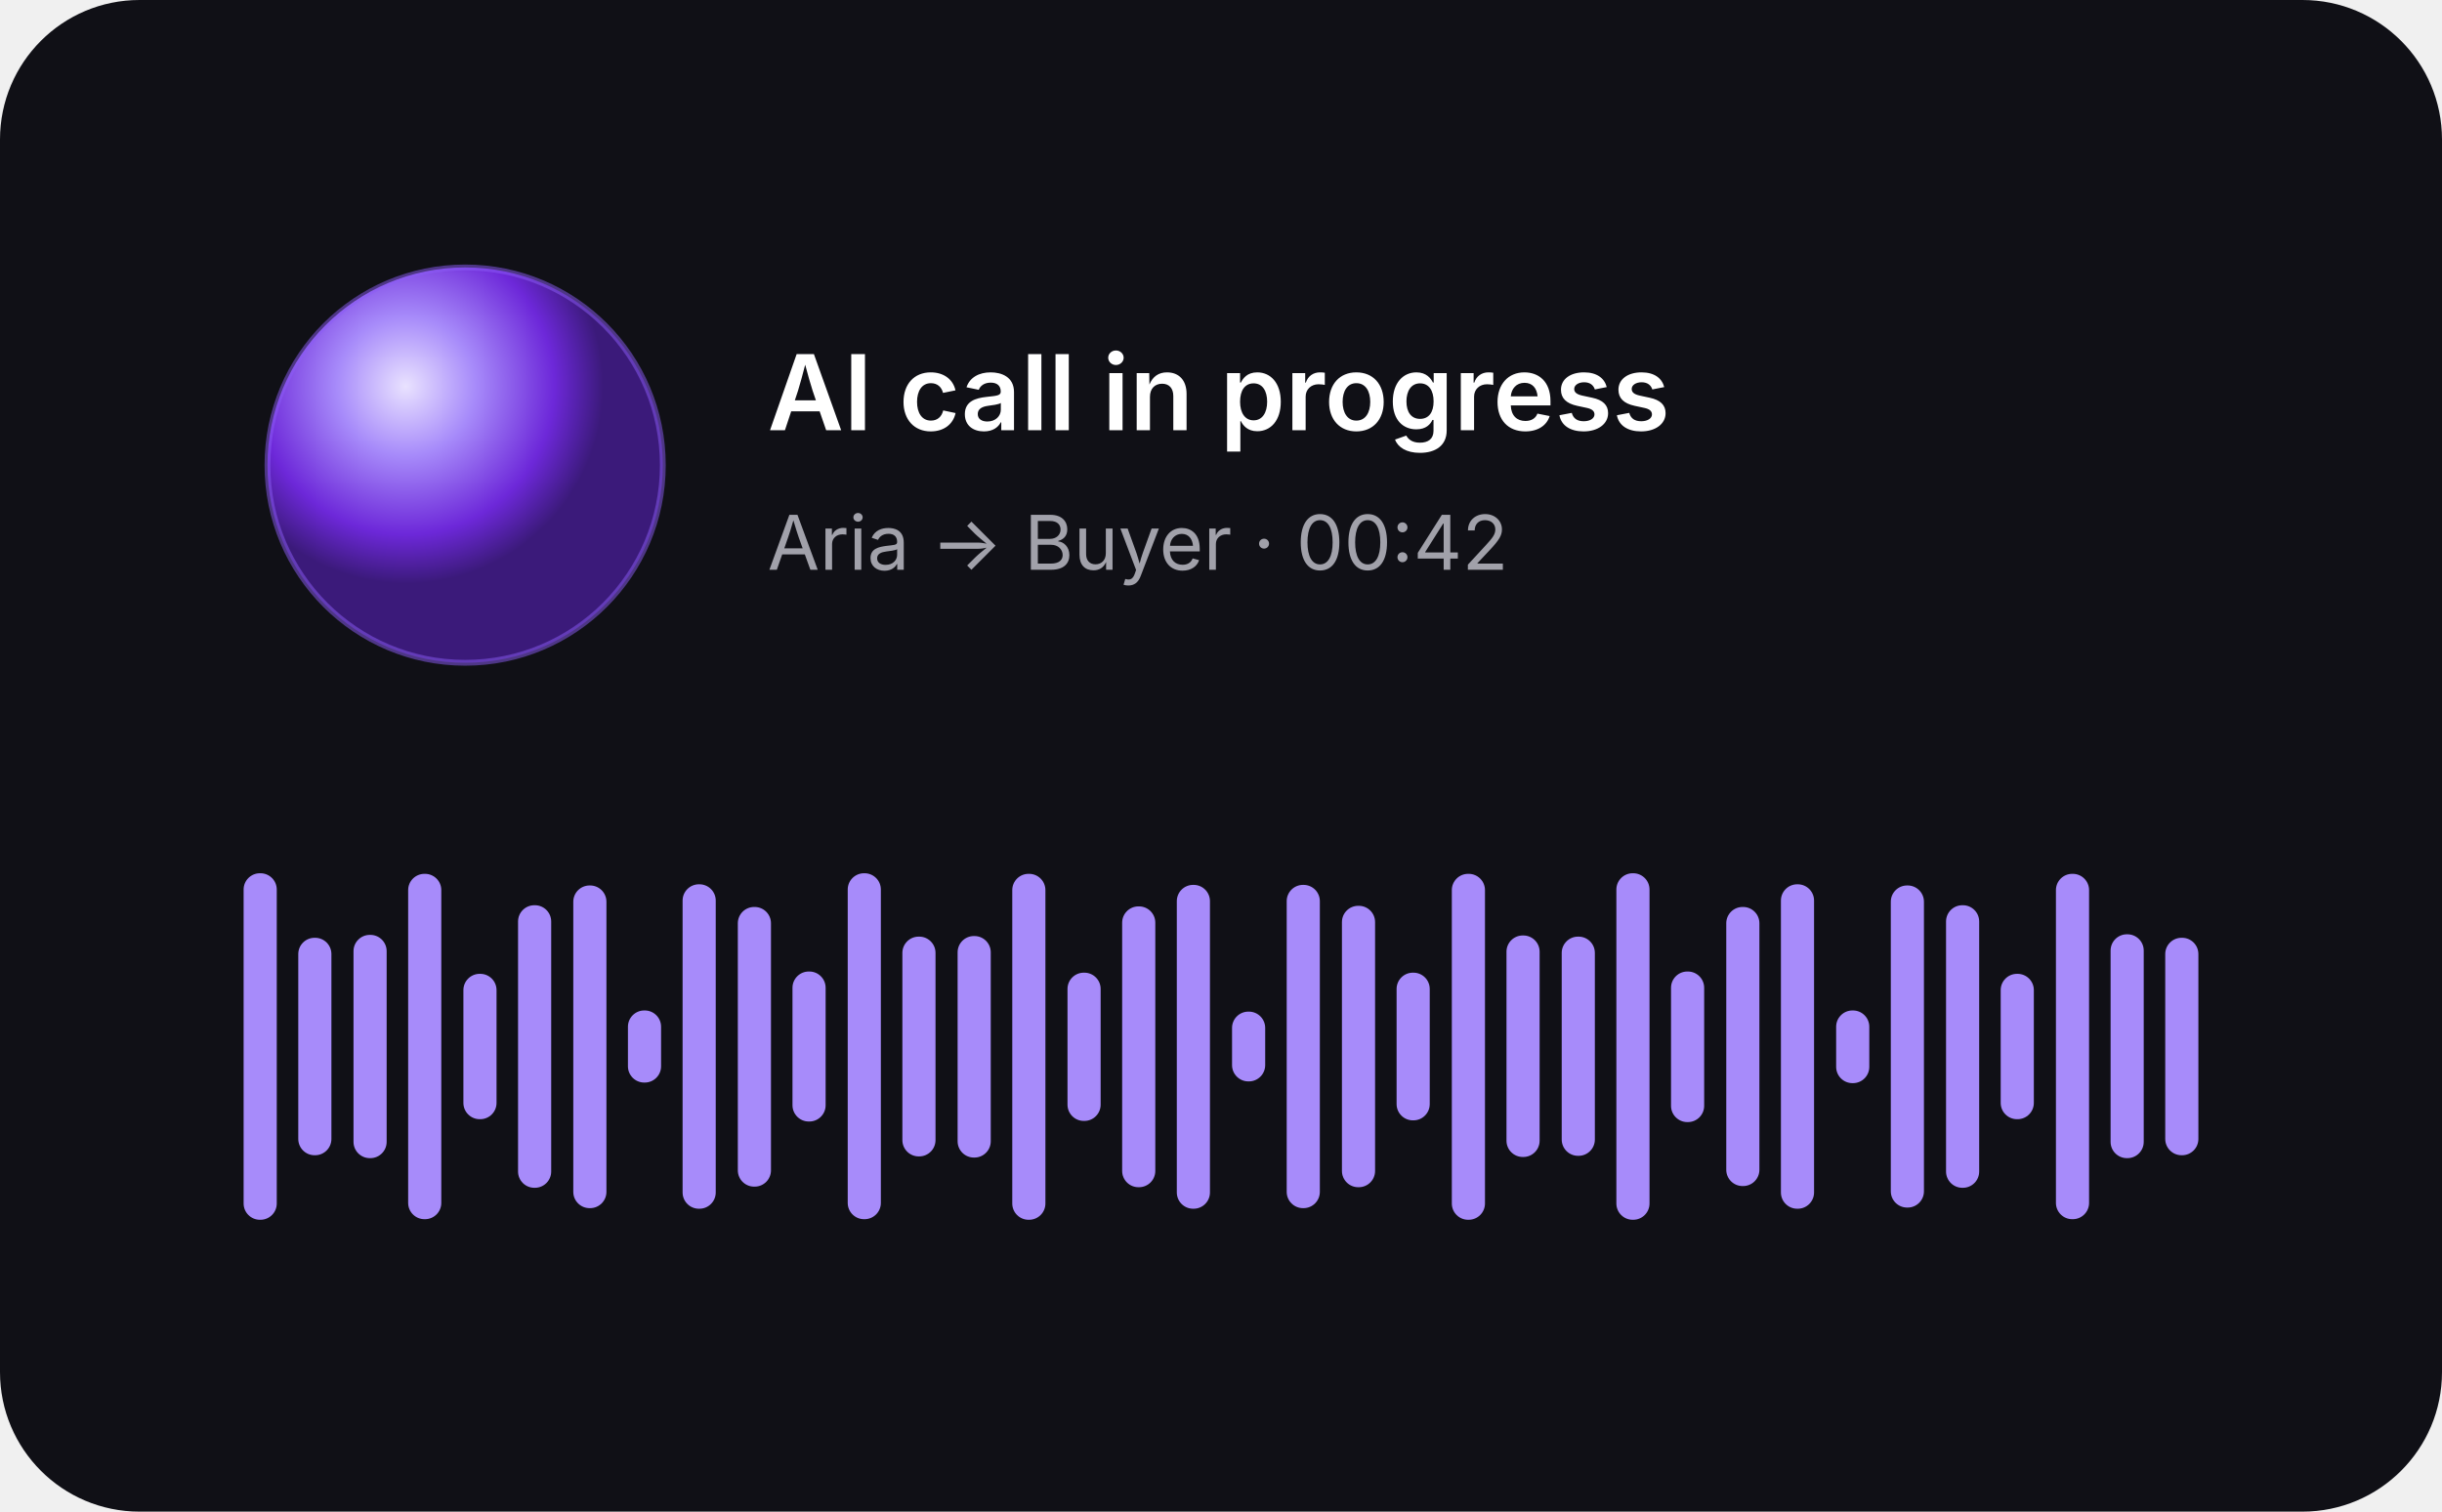
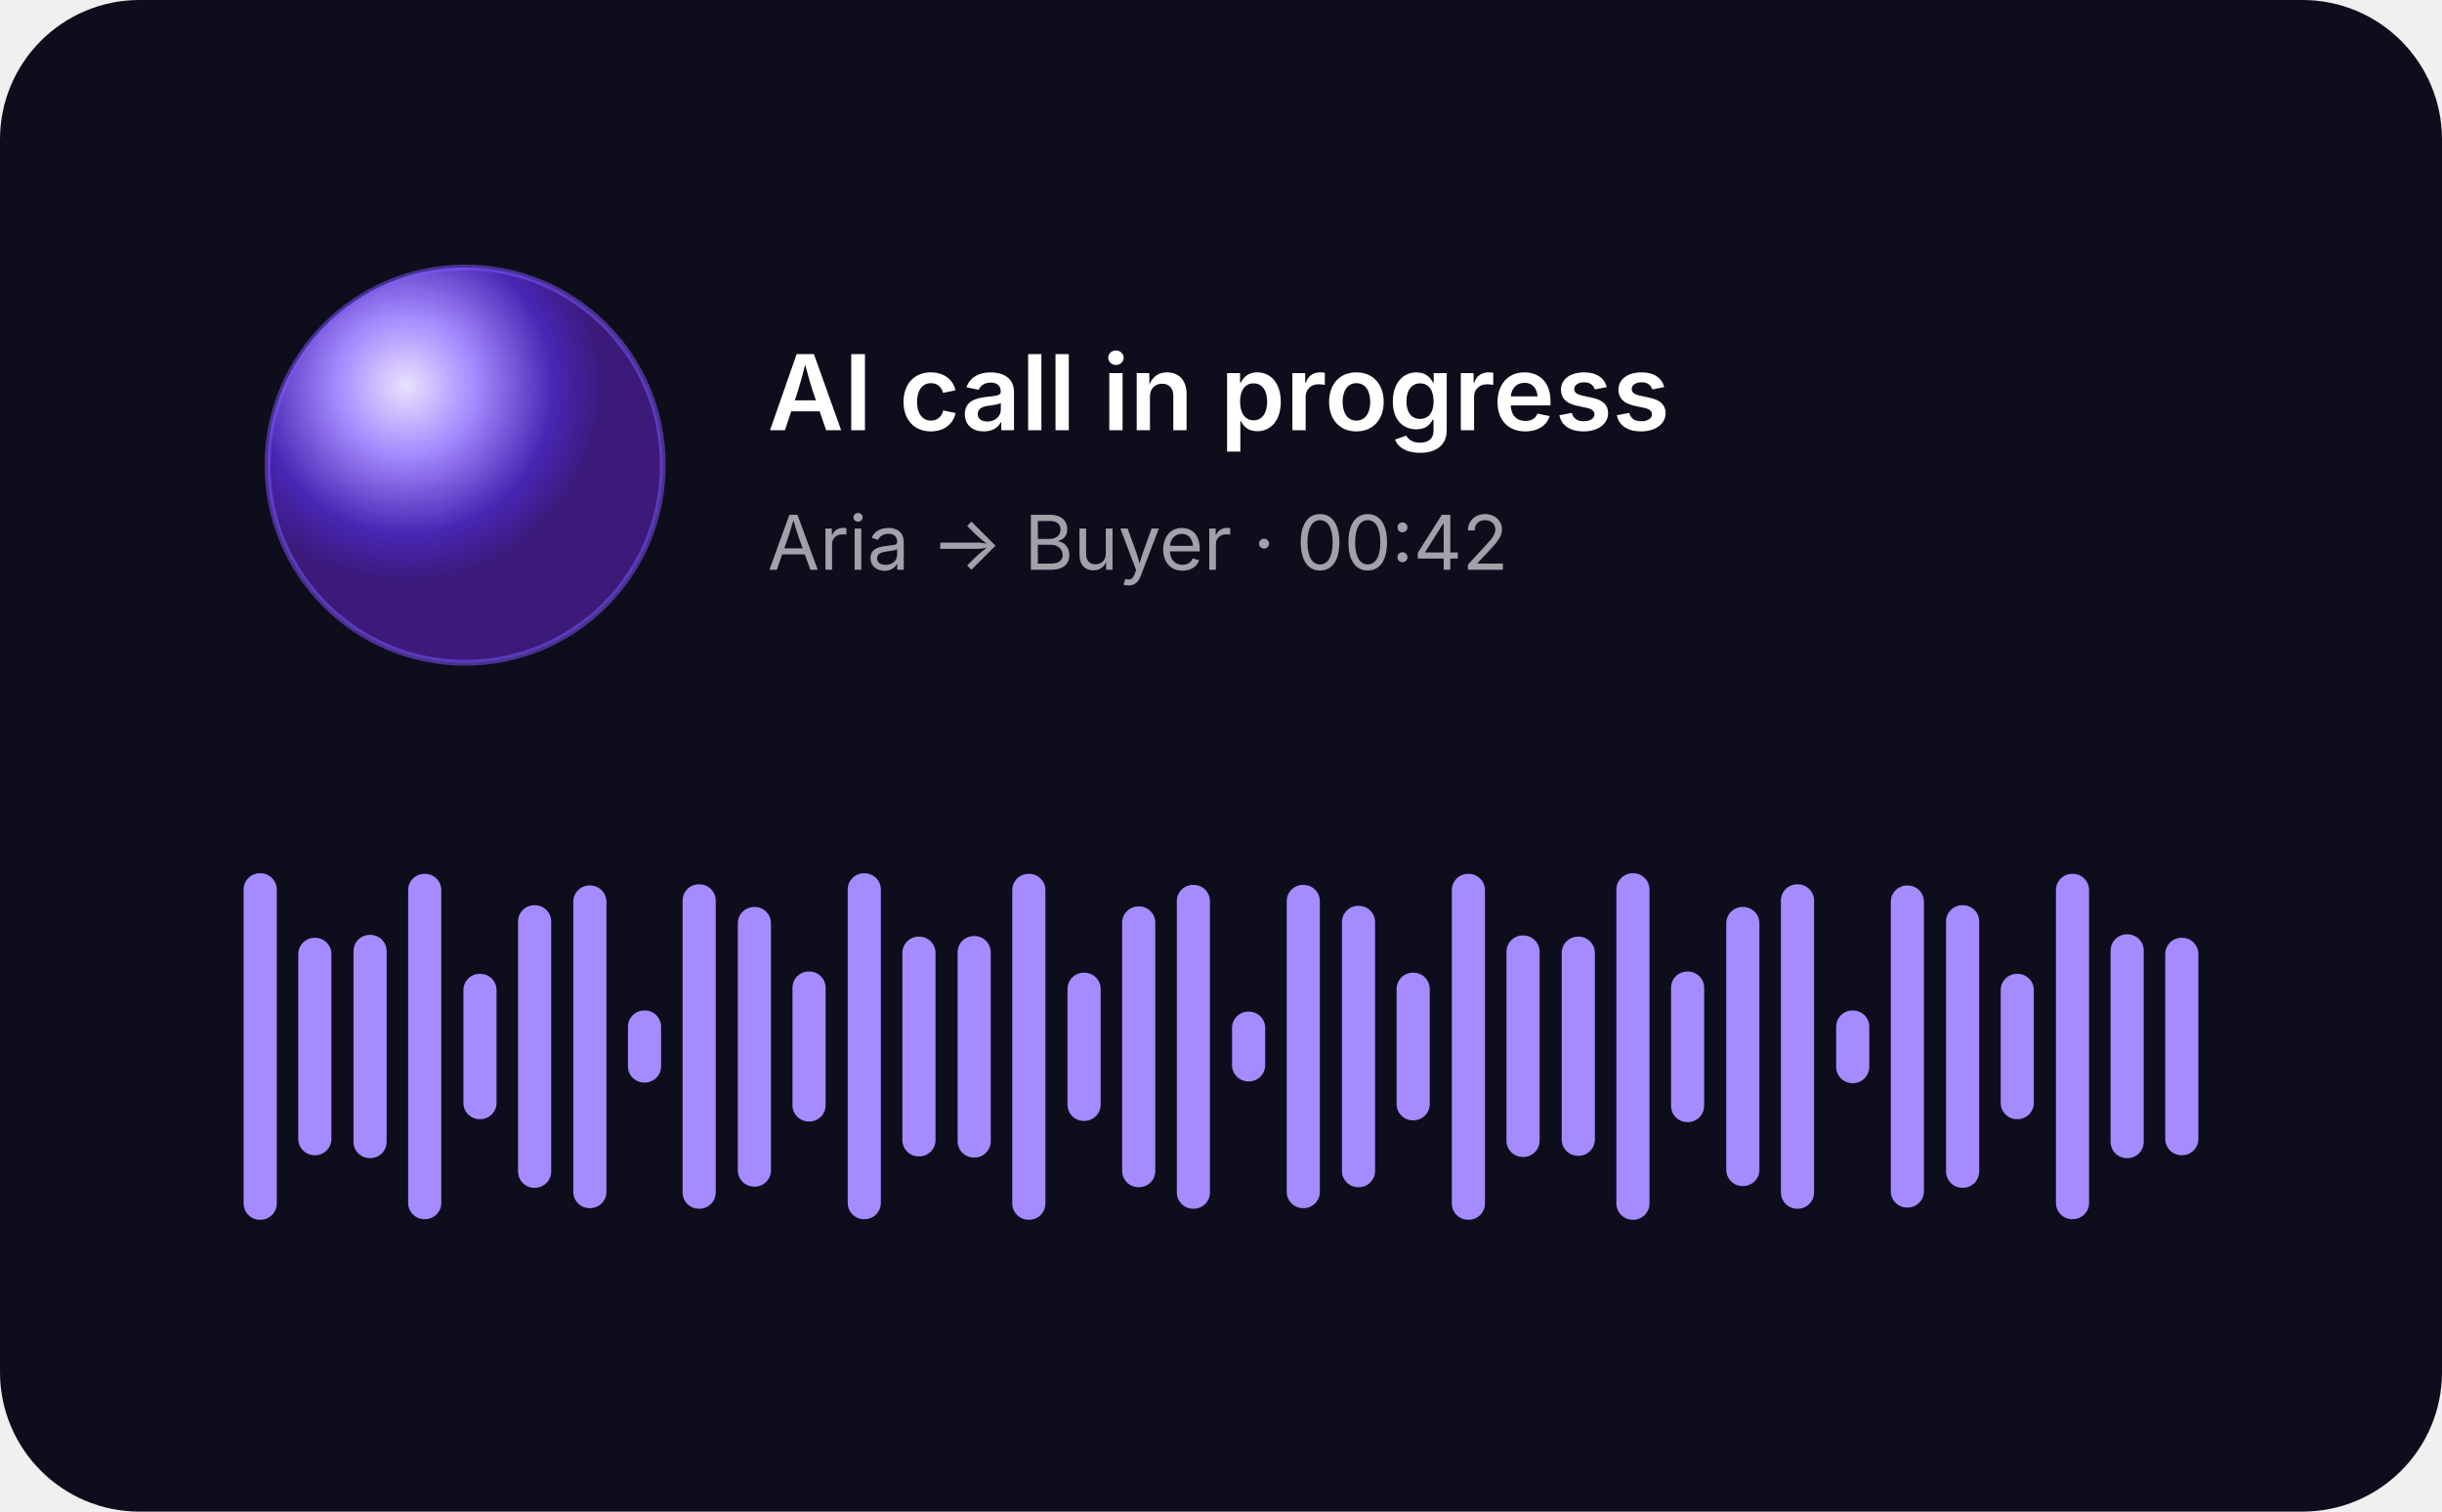
<svg xmlns="http://www.w3.org/2000/svg" viewBox="0 0 420 260" width="420" height="260" role="img" aria-labelledby="t">
  <defs>
    <radialGradient id="o" cx=".35" cy=".3">
      <stop offset="0" stop-color="#E9E2FF" />
-       <stop offset=".35" stop-color="#A78BFA" />
-       <stop offset=".75" stop-color="#6D28D9" />
+       <stop offset=".35" stop-color="#A48BFF" />
+       <stop offset=".75" stop-color="#4826B3" />
      <stop offset="1" stop-color="#3B1A7A" />
    </radialGradient>
  </defs>
-   <rect width="420" height="260" rx="24" fill="#101016" />
+   <rect width="420" height="260" rx="24" fill="#0D0D1C" />
  <circle cx="80" cy="80" r="34" fill="url(#o)">
    <animate attributeName="r" values="34;36;34" dur="2s" repeatCount="indefinite" />
  </circle>
-   <circle cx="80" cy="80" r="34" fill="none" stroke="#8B5CF6" opacity=".5">
+   <circle cx="80" cy="80" r="34" fill="none" stroke="#8057FF" opacity=".5">
    <animate attributeName="r" values="34;60" dur="2s" repeatCount="indefinite" />
    <animate attributeName="opacity" values=".6;0" dur="2s" repeatCount="indefinite" />
  </circle>
  <text x="132" y="74" font-family="Inter,Arial" font-size="18" font-weight="600" fill="#fff">AI call in progress</text>
  <text x="132" y="98" font-family="Inter,Arial" font-size="13" fill="#A1A1AA">Aria → Buyer · 00:42</text>
  <g transform="translate(40 150)">
-     <rect x="1.9" y="0.2" width="5.7" height="59.6" rx="2.8" fill="#A78BFA">
+     <rect x="1.9" y="0.2" width="5.7" height="59.6" rx="2.8" fill="#A48BFF">
      <animate attributeName="height" values="59.6;15.0;59.6" dur="1.00s" repeatCount="indefinite" />
      <animate attributeName="y" values="0.2;22.5;0.2" dur="1.00s" repeatCount="indefinite" />
    </rect>
-     <rect x="11.3" y="11.3" width="5.7" height="37.4" rx="2.8" fill="#A78BFA">
+     <rect x="11.3" y="11.3" width="5.7" height="37.4" rx="2.8" fill="#A48BFF">
      <animate attributeName="height" values="37.4;15.0;37.4" dur="1.15s" repeatCount="indefinite" />
      <animate attributeName="y" values="11.3;22.5;11.3" dur="1.15s" repeatCount="indefinite" />
    </rect>
-     <rect x="20.8" y="10.8" width="5.7" height="38.4" rx="2.8" fill="#A78BFA">
+     <rect x="20.8" y="10.8" width="5.7" height="38.4" rx="2.8" fill="#A48BFF">
      <animate attributeName="height" values="38.4;15.0;38.4" dur="1.30s" repeatCount="indefinite" />
      <animate attributeName="y" values="10.8;22.5;10.8" dur="1.30s" repeatCount="indefinite" />
    </rect>
-     <rect x="30.2" y="0.3" width="5.7" height="59.4" rx="2.8" fill="#A78BFA">
+     <rect x="30.2" y="0.3" width="5.7" height="59.4" rx="2.8" fill="#A48BFF">
      <animate attributeName="height" values="59.4;15.0;59.4" dur="1.45s" repeatCount="indefinite" />
      <animate attributeName="y" values="0.3;22.5;0.3" dur="1.45s" repeatCount="indefinite" />
    </rect>
-     <rect x="39.7" y="17.5" width="5.7" height="25.0" rx="2.8" fill="#A78BFA">
+     <rect x="39.7" y="17.5" width="5.7" height="25.0" rx="2.8" fill="#A48BFF">
      <animate attributeName="height" values="25.0;15.0;25.0" dur="1.60s" repeatCount="indefinite" />
      <animate attributeName="y" values="17.5;22.5;17.5" dur="1.60s" repeatCount="indefinite" />
    </rect>
-     <rect x="49.1" y="5.7" width="5.7" height="48.6" rx="2.8" fill="#A78BFA">
+     <rect x="49.1" y="5.7" width="5.7" height="48.6" rx="2.8" fill="#A48BFF">
      <animate attributeName="height" values="48.6;15.0;48.6" dur="1.00s" repeatCount="indefinite" />
      <animate attributeName="y" values="5.7;22.5;5.7" dur="1.00s" repeatCount="indefinite" />
    </rect>
-     <rect x="58.6" y="2.3" width="5.7" height="55.5" rx="2.8" fill="#A78BFA">
+     <rect x="58.6" y="2.3" width="5.7" height="55.5" rx="2.8" fill="#A48BFF">
      <animate attributeName="height" values="55.5;15.0;55.5" dur="1.15s" repeatCount="indefinite" />
      <animate attributeName="y" values="2.3;22.5;2.3" dur="1.15s" repeatCount="indefinite" />
    </rect>
-     <rect x="68.0" y="23.8" width="5.7" height="12.4" rx="2.8" fill="#A78BFA">
+     <rect x="68.0" y="23.8" width="5.7" height="12.4" rx="2.8" fill="#A48BFF">
      <animate attributeName="height" values="12.4;15.0;12.4" dur="1.30s" repeatCount="indefinite" />
      <animate attributeName="y" values="23.8;22.5;23.8" dur="1.30s" repeatCount="indefinite" />
    </rect>
-     <rect x="77.4" y="2.1" width="5.7" height="55.8" rx="2.8" fill="#A78BFA">
+     <rect x="77.4" y="2.1" width="5.7" height="55.8" rx="2.8" fill="#A48BFF">
      <animate attributeName="height" values="55.8;15.0;55.8" dur="1.45s" repeatCount="indefinite" />
      <animate attributeName="y" values="2.1;22.5;2.1" dur="1.45s" repeatCount="indefinite" />
    </rect>
-     <rect x="86.9" y="6.0" width="5.7" height="48.1" rx="2.8" fill="#A78BFA">
+     <rect x="86.9" y="6.0" width="5.7" height="48.1" rx="2.8" fill="#A48BFF">
      <animate attributeName="height" values="48.1;15.0;48.1" dur="1.60s" repeatCount="indefinite" />
      <animate attributeName="y" values="6.0;22.5;6.0" dur="1.60s" repeatCount="indefinite" />
    </rect>
-     <rect x="96.3" y="17.1" width="5.7" height="25.8" rx="2.8" fill="#A78BFA">
+     <rect x="96.3" y="17.1" width="5.7" height="25.8" rx="2.8" fill="#A48BFF">
      <animate attributeName="height" values="25.8;15.0;25.8" dur="1.00s" repeatCount="indefinite" />
      <animate attributeName="y" values="17.1;22.5;17.1" dur="1.00s" repeatCount="indefinite" />
    </rect>
-     <rect x="105.8" y="0.2" width="5.7" height="59.5" rx="2.8" fill="#A78BFA">
+     <rect x="105.8" y="0.2" width="5.7" height="59.5" rx="2.8" fill="#A48BFF">
      <animate attributeName="height" values="59.5;15.0;59.5" dur="1.15s" repeatCount="indefinite" />
      <animate attributeName="y" values="0.2;22.5;0.2" dur="1.15s" repeatCount="indefinite" />
    </rect>
-     <rect x="115.2" y="11.1" width="5.7" height="37.8" rx="2.8" fill="#A78BFA">
+     <rect x="115.2" y="11.1" width="5.7" height="37.8" rx="2.8" fill="#A48BFF">
      <animate attributeName="height" values="37.8;15.0;37.8" dur="1.30s" repeatCount="indefinite" />
      <animate attributeName="y" values="11.1;22.5;11.1" dur="1.30s" repeatCount="indefinite" />
    </rect>
-     <rect x="124.7" y="11.0" width="5.7" height="38.1" rx="2.8" fill="#A78BFA">
+     <rect x="124.7" y="11.0" width="5.7" height="38.1" rx="2.8" fill="#A48BFF">
      <animate attributeName="height" values="38.1;15.0;38.1" dur="1.45s" repeatCount="indefinite" />
      <animate attributeName="y" values="11.0;22.5;11.0" dur="1.45s" repeatCount="indefinite" />
    </rect>
-     <rect x="134.1" y="0.3" width="5.7" height="59.5" rx="2.8" fill="#A78BFA">
+     <rect x="134.1" y="0.3" width="5.7" height="59.5" rx="2.8" fill="#A48BFF">
      <animate attributeName="height" values="59.5;15.0;59.5" dur="1.60s" repeatCount="indefinite" />
      <animate attributeName="y" values="0.3;22.5;0.3" dur="1.60s" repeatCount="indefinite" />
    </rect>
-     <rect x="143.6" y="17.3" width="5.7" height="25.5" rx="2.8" fill="#A78BFA">
+     <rect x="143.6" y="17.3" width="5.7" height="25.5" rx="2.8" fill="#A48BFF">
      <animate attributeName="height" values="25.5;15.0;25.5" dur="1.00s" repeatCount="indefinite" />
      <animate attributeName="y" values="17.3;22.5;17.3" dur="1.00s" repeatCount="indefinite" />
    </rect>
-     <rect x="153.0" y="5.9" width="5.7" height="48.3" rx="2.8" fill="#A78BFA">
+     <rect x="153.0" y="5.9" width="5.7" height="48.3" rx="2.8" fill="#A48BFF">
      <animate attributeName="height" values="48.3;15.0;48.3" dur="1.15s" repeatCount="indefinite" />
      <animate attributeName="y" values="5.9;22.5;5.9" dur="1.15s" repeatCount="indefinite" />
    </rect>
-     <rect x="162.4" y="2.2" width="5.7" height="55.7" rx="2.8" fill="#A78BFA">
+     <rect x="162.4" y="2.2" width="5.7" height="55.7" rx="2.8" fill="#A48BFF">
      <animate attributeName="height" values="55.7;15.0;55.7" dur="1.30s" repeatCount="indefinite" />
      <animate attributeName="y" values="2.2;22.5;2.2" dur="1.30s" repeatCount="indefinite" />
    </rect>
-     <rect x="171.9" y="24.0" width="5.7" height="12.0" rx="2.8" fill="#A78BFA">
+     <rect x="171.9" y="24.0" width="5.7" height="12.0" rx="2.8" fill="#A48BFF">
      <animate attributeName="height" values="12.0;15.0;12.0" dur="1.45s" repeatCount="indefinite" />
      <animate attributeName="y" values="24.0;22.5;24.0" dur="1.45s" repeatCount="indefinite" />
    </rect>
-     <rect x="181.3" y="2.2" width="5.7" height="55.6" rx="2.8" fill="#A78BFA">
+     <rect x="181.3" y="2.2" width="5.7" height="55.6" rx="2.8" fill="#A48BFF">
      <animate attributeName="height" values="55.6;15.0;55.6" dur="1.60s" repeatCount="indefinite" />
      <animate attributeName="y" values="2.2;22.5;2.2" dur="1.60s" repeatCount="indefinite" />
    </rect>
-     <rect x="190.8" y="5.8" width="5.7" height="48.4" rx="2.8" fill="#A78BFA">
+     <rect x="190.8" y="5.8" width="5.7" height="48.4" rx="2.8" fill="#A48BFF">
      <animate attributeName="height" values="48.4;15.0;48.4" dur="1.00s" repeatCount="indefinite" />
      <animate attributeName="y" values="5.8;22.5;5.8" dur="1.00s" repeatCount="indefinite" />
    </rect>
-     <rect x="200.2" y="17.3" width="5.7" height="25.4" rx="2.8" fill="#A78BFA">
+     <rect x="200.2" y="17.3" width="5.7" height="25.4" rx="2.8" fill="#A48BFF">
      <animate attributeName="height" values="25.4;15.0;25.4" dur="1.15s" repeatCount="indefinite" />
      <animate attributeName="y" values="17.3;22.5;17.3" dur="1.15s" repeatCount="indefinite" />
    </rect>
-     <rect x="209.7" y="0.3" width="5.7" height="59.5" rx="2.8" fill="#A78BFA">
+     <rect x="209.7" y="0.3" width="5.7" height="59.5" rx="2.8" fill="#A48BFF">
      <animate attributeName="height" values="59.5;15.0;59.5" dur="1.30s" repeatCount="indefinite" />
      <animate attributeName="y" values="0.3;22.5;0.3" dur="1.30s" repeatCount="indefinite" />
    </rect>
-     <rect x="219.1" y="10.9" width="5.7" height="38.1" rx="2.8" fill="#A78BFA">
+     <rect x="219.1" y="10.9" width="5.7" height="38.1" rx="2.8" fill="#A48BFF">
      <animate attributeName="height" values="38.1;15.0;38.1" dur="1.45s" repeatCount="indefinite" />
      <animate attributeName="y" values="10.9;22.5;10.9" dur="1.45s" repeatCount="indefinite" />
    </rect>
-     <rect x="228.6" y="11.1" width="5.7" height="37.7" rx="2.8" fill="#A78BFA">
+     <rect x="228.6" y="11.1" width="5.7" height="37.7" rx="2.8" fill="#A48BFF">
      <animate attributeName="height" values="37.7;15.0;37.7" dur="1.60s" repeatCount="indefinite" />
      <animate attributeName="y" values="11.1;22.5;11.1" dur="1.60s" repeatCount="indefinite" />
    </rect>
-     <rect x="238.0" y="0.2" width="5.7" height="59.6" rx="2.8" fill="#A78BFA">
+     <rect x="238.0" y="0.2" width="5.7" height="59.6" rx="2.8" fill="#A48BFF">
      <animate attributeName="height" values="59.6;15.0;59.6" dur="1.00s" repeatCount="indefinite" />
      <animate attributeName="y" values="0.2;22.5;0.2" dur="1.00s" repeatCount="indefinite" />
    </rect>
-     <rect x="247.4" y="17.1" width="5.7" height="25.9" rx="2.8" fill="#A78BFA">
+     <rect x="247.4" y="17.1" width="5.7" height="25.9" rx="2.8" fill="#A48BFF">
      <animate attributeName="height" values="25.9;15.0;25.9" dur="1.15s" repeatCount="indefinite" />
      <animate attributeName="y" values="17.1;22.5;17.1" dur="1.15s" repeatCount="indefinite" />
    </rect>
-     <rect x="256.9" y="6.0" width="5.7" height="48.0" rx="2.8" fill="#A78BFA">
+     <rect x="256.9" y="6.0" width="5.7" height="48.0" rx="2.8" fill="#A48BFF">
      <animate attributeName="height" values="48.0;15.0;48.0" dur="1.30s" repeatCount="indefinite" />
      <animate attributeName="y" values="6.0;22.5;6.0" dur="1.30s" repeatCount="indefinite" />
    </rect>
-     <rect x="266.3" y="2.1" width="5.7" height="55.8" rx="2.8" fill="#A78BFA">
+     <rect x="266.3" y="2.1" width="5.7" height="55.8" rx="2.8" fill="#A48BFF">
      <animate attributeName="height" values="55.8;15.0;55.8" dur="1.45s" repeatCount="indefinite" />
      <animate attributeName="y" values="2.1;22.5;2.1" dur="1.45s" repeatCount="indefinite" />
    </rect>
-     <rect x="275.8" y="23.8" width="5.7" height="12.5" rx="2.8" fill="#A78BFA">
+     <rect x="275.8" y="23.8" width="5.7" height="12.5" rx="2.8" fill="#A48BFF">
      <animate attributeName="height" values="12.5;15.0;12.5" dur="1.60s" repeatCount="indefinite" />
      <animate attributeName="y" values="23.8;22.5;23.8" dur="1.60s" repeatCount="indefinite" />
    </rect>
-     <rect x="285.2" y="2.3" width="5.7" height="55.4" rx="2.8" fill="#A78BFA">
+     <rect x="285.2" y="2.3" width="5.7" height="55.4" rx="2.8" fill="#A48BFF">
      <animate attributeName="height" values="55.4;15.0;55.4" dur="1.00s" repeatCount="indefinite" />
      <animate attributeName="y" values="2.3;22.5;2.3" dur="1.00s" repeatCount="indefinite" />
    </rect>
-     <rect x="294.7" y="5.7" width="5.7" height="48.6" rx="2.8" fill="#A78BFA">
+     <rect x="294.7" y="5.7" width="5.7" height="48.6" rx="2.8" fill="#A48BFF">
      <animate attributeName="height" values="48.6;15.0;48.6" dur="1.15s" repeatCount="indefinite" />
      <animate attributeName="y" values="5.7;22.5;5.7" dur="1.15s" repeatCount="indefinite" />
    </rect>
-     <rect x="304.1" y="17.5" width="5.7" height="25.0" rx="2.8" fill="#A78BFA">
+     <rect x="304.1" y="17.5" width="5.7" height="25.0" rx="2.8" fill="#A48BFF">
      <animate attributeName="height" values="25.0;15.0;25.0" dur="1.30s" repeatCount="indefinite" />
      <animate attributeName="y" values="17.5;22.5;17.5" dur="1.30s" repeatCount="indefinite" />
    </rect>
-     <rect x="313.6" y="0.3" width="5.7" height="59.4" rx="2.8" fill="#A78BFA">
+     <rect x="313.6" y="0.3" width="5.7" height="59.4" rx="2.8" fill="#A48BFF">
      <animate attributeName="height" values="59.4;15.0;59.4" dur="1.45s" repeatCount="indefinite" />
      <animate attributeName="y" values="0.3;22.5;0.3" dur="1.45s" repeatCount="indefinite" />
    </rect>
-     <rect x="323.0" y="10.7" width="5.7" height="38.5" rx="2.8" fill="#A78BFA">
+     <rect x="323.0" y="10.7" width="5.7" height="38.5" rx="2.8" fill="#A48BFF">
      <animate attributeName="height" values="38.5;15.0;38.5" dur="1.60s" repeatCount="indefinite" />
      <animate attributeName="y" values="10.7;22.5;10.7" dur="1.60s" repeatCount="indefinite" />
    </rect>
-     <rect x="332.4" y="11.3" width="5.7" height="37.4" rx="2.8" fill="#A78BFA">
+     <rect x="332.4" y="11.3" width="5.7" height="37.4" rx="2.8" fill="#A48BFF">
      <animate attributeName="height" values="37.4;15.0;37.4" dur="1.00s" repeatCount="indefinite" />
      <animate attributeName="y" values="11.3;22.5;11.3" dur="1.00s" repeatCount="indefinite" />
    </rect>
  </g>
</svg>
